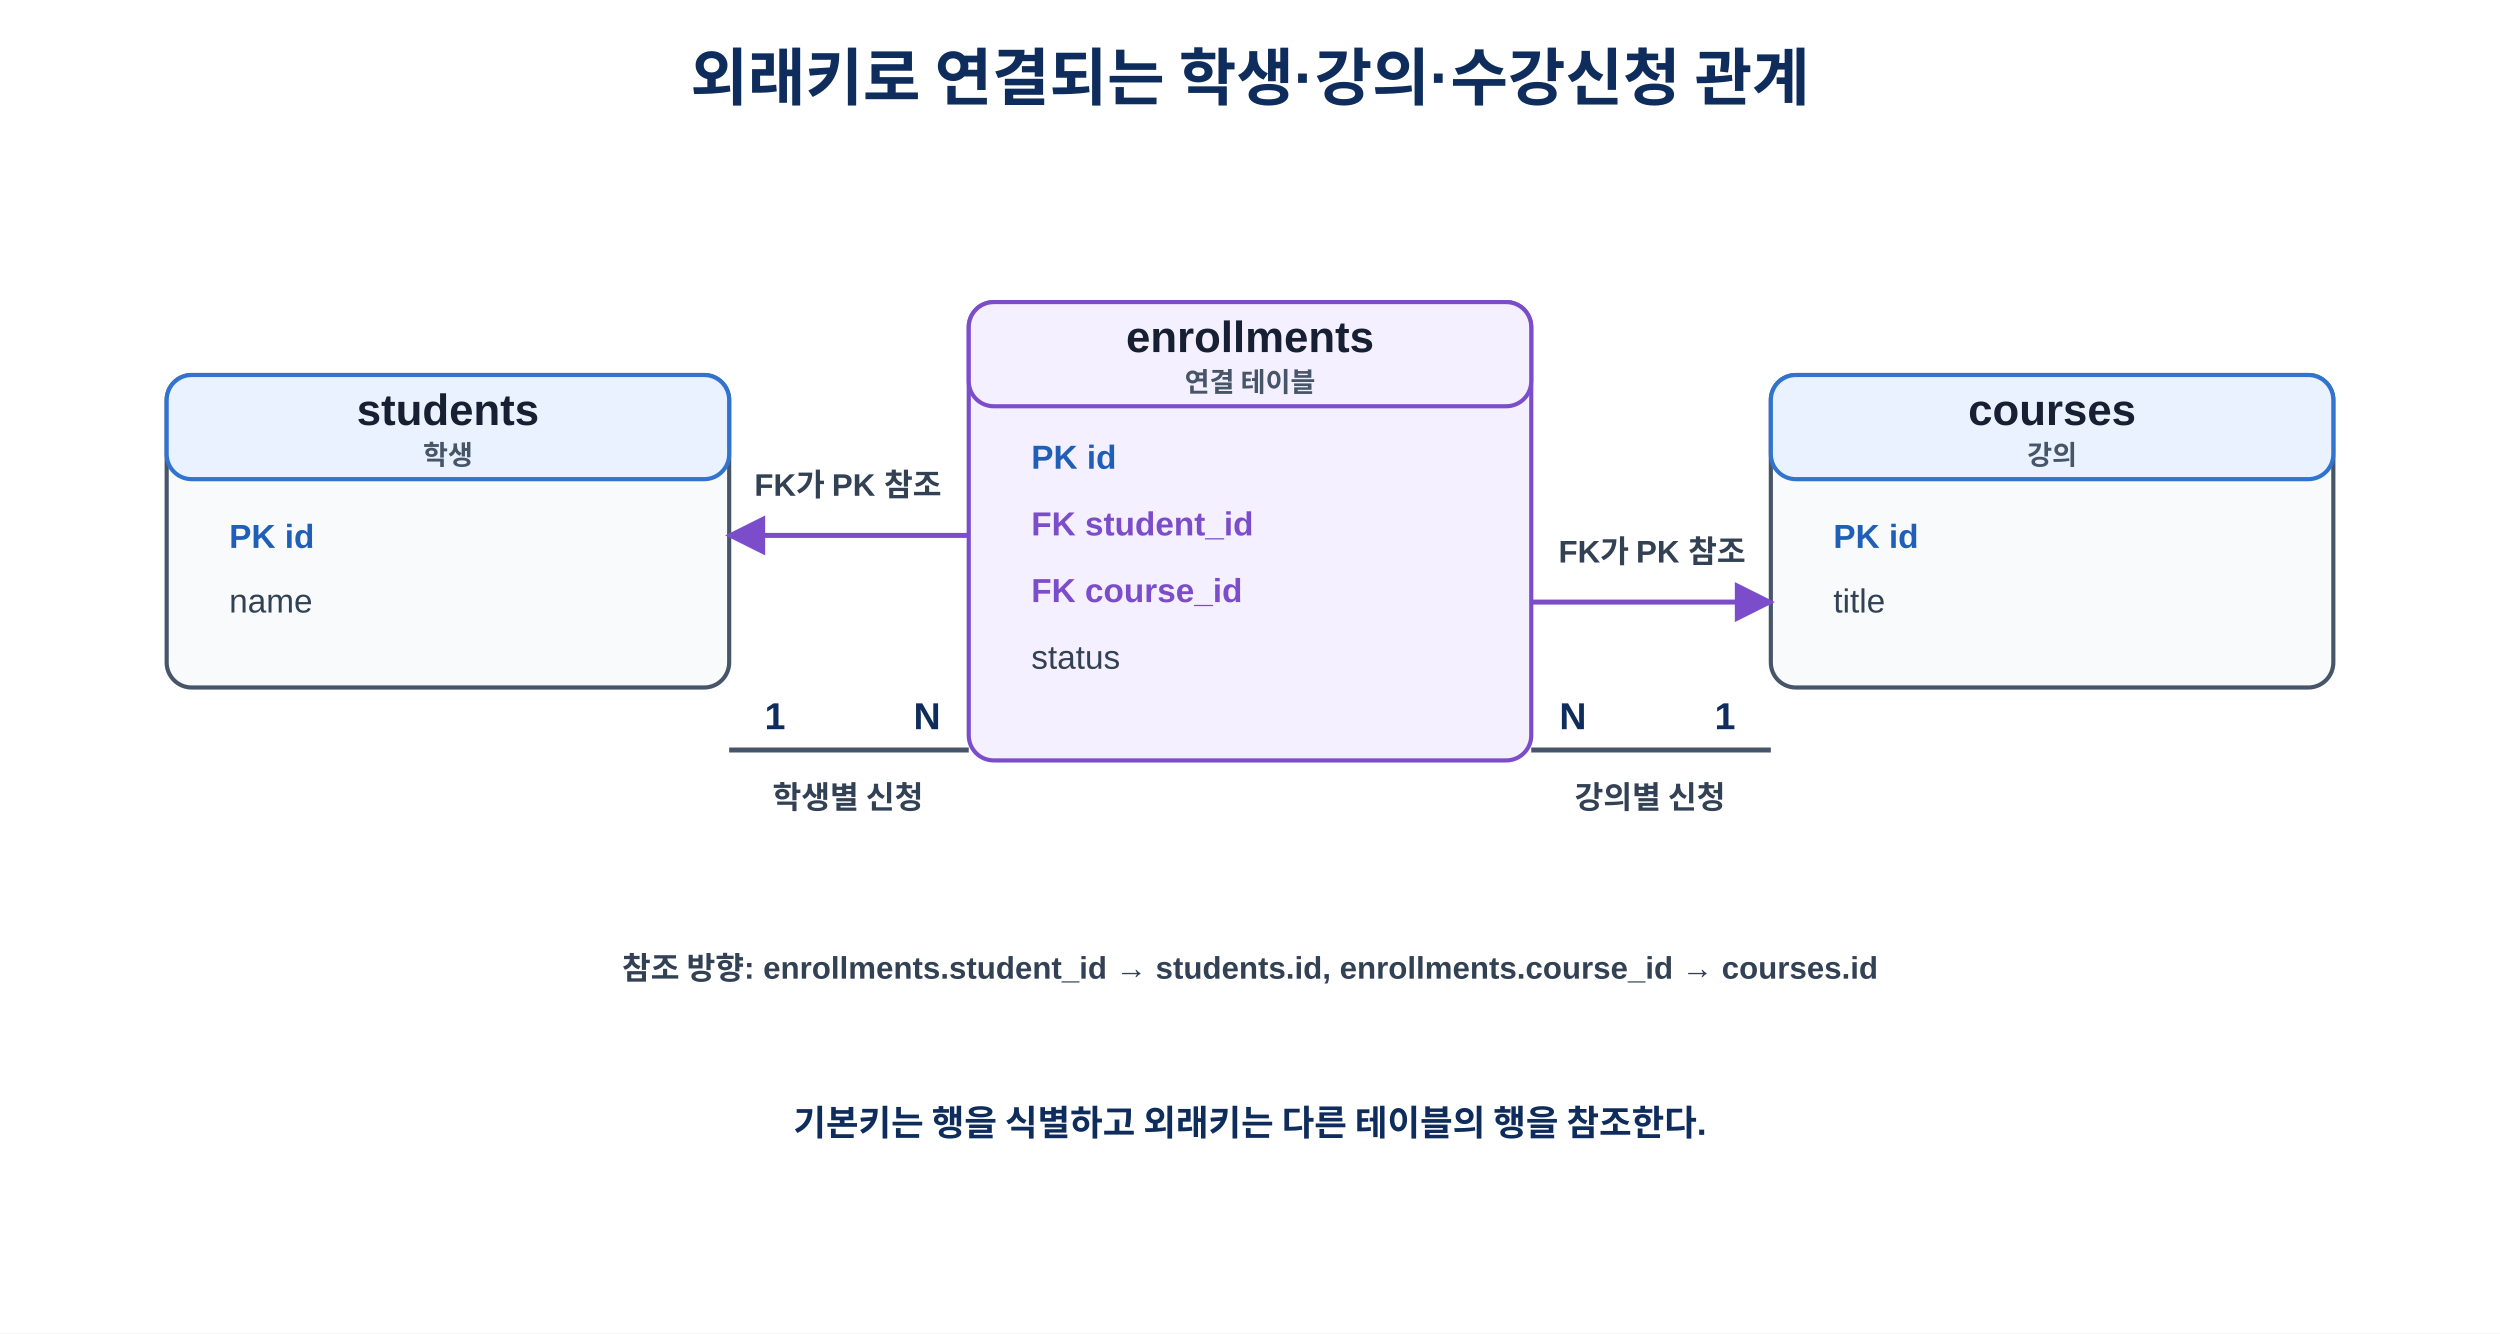
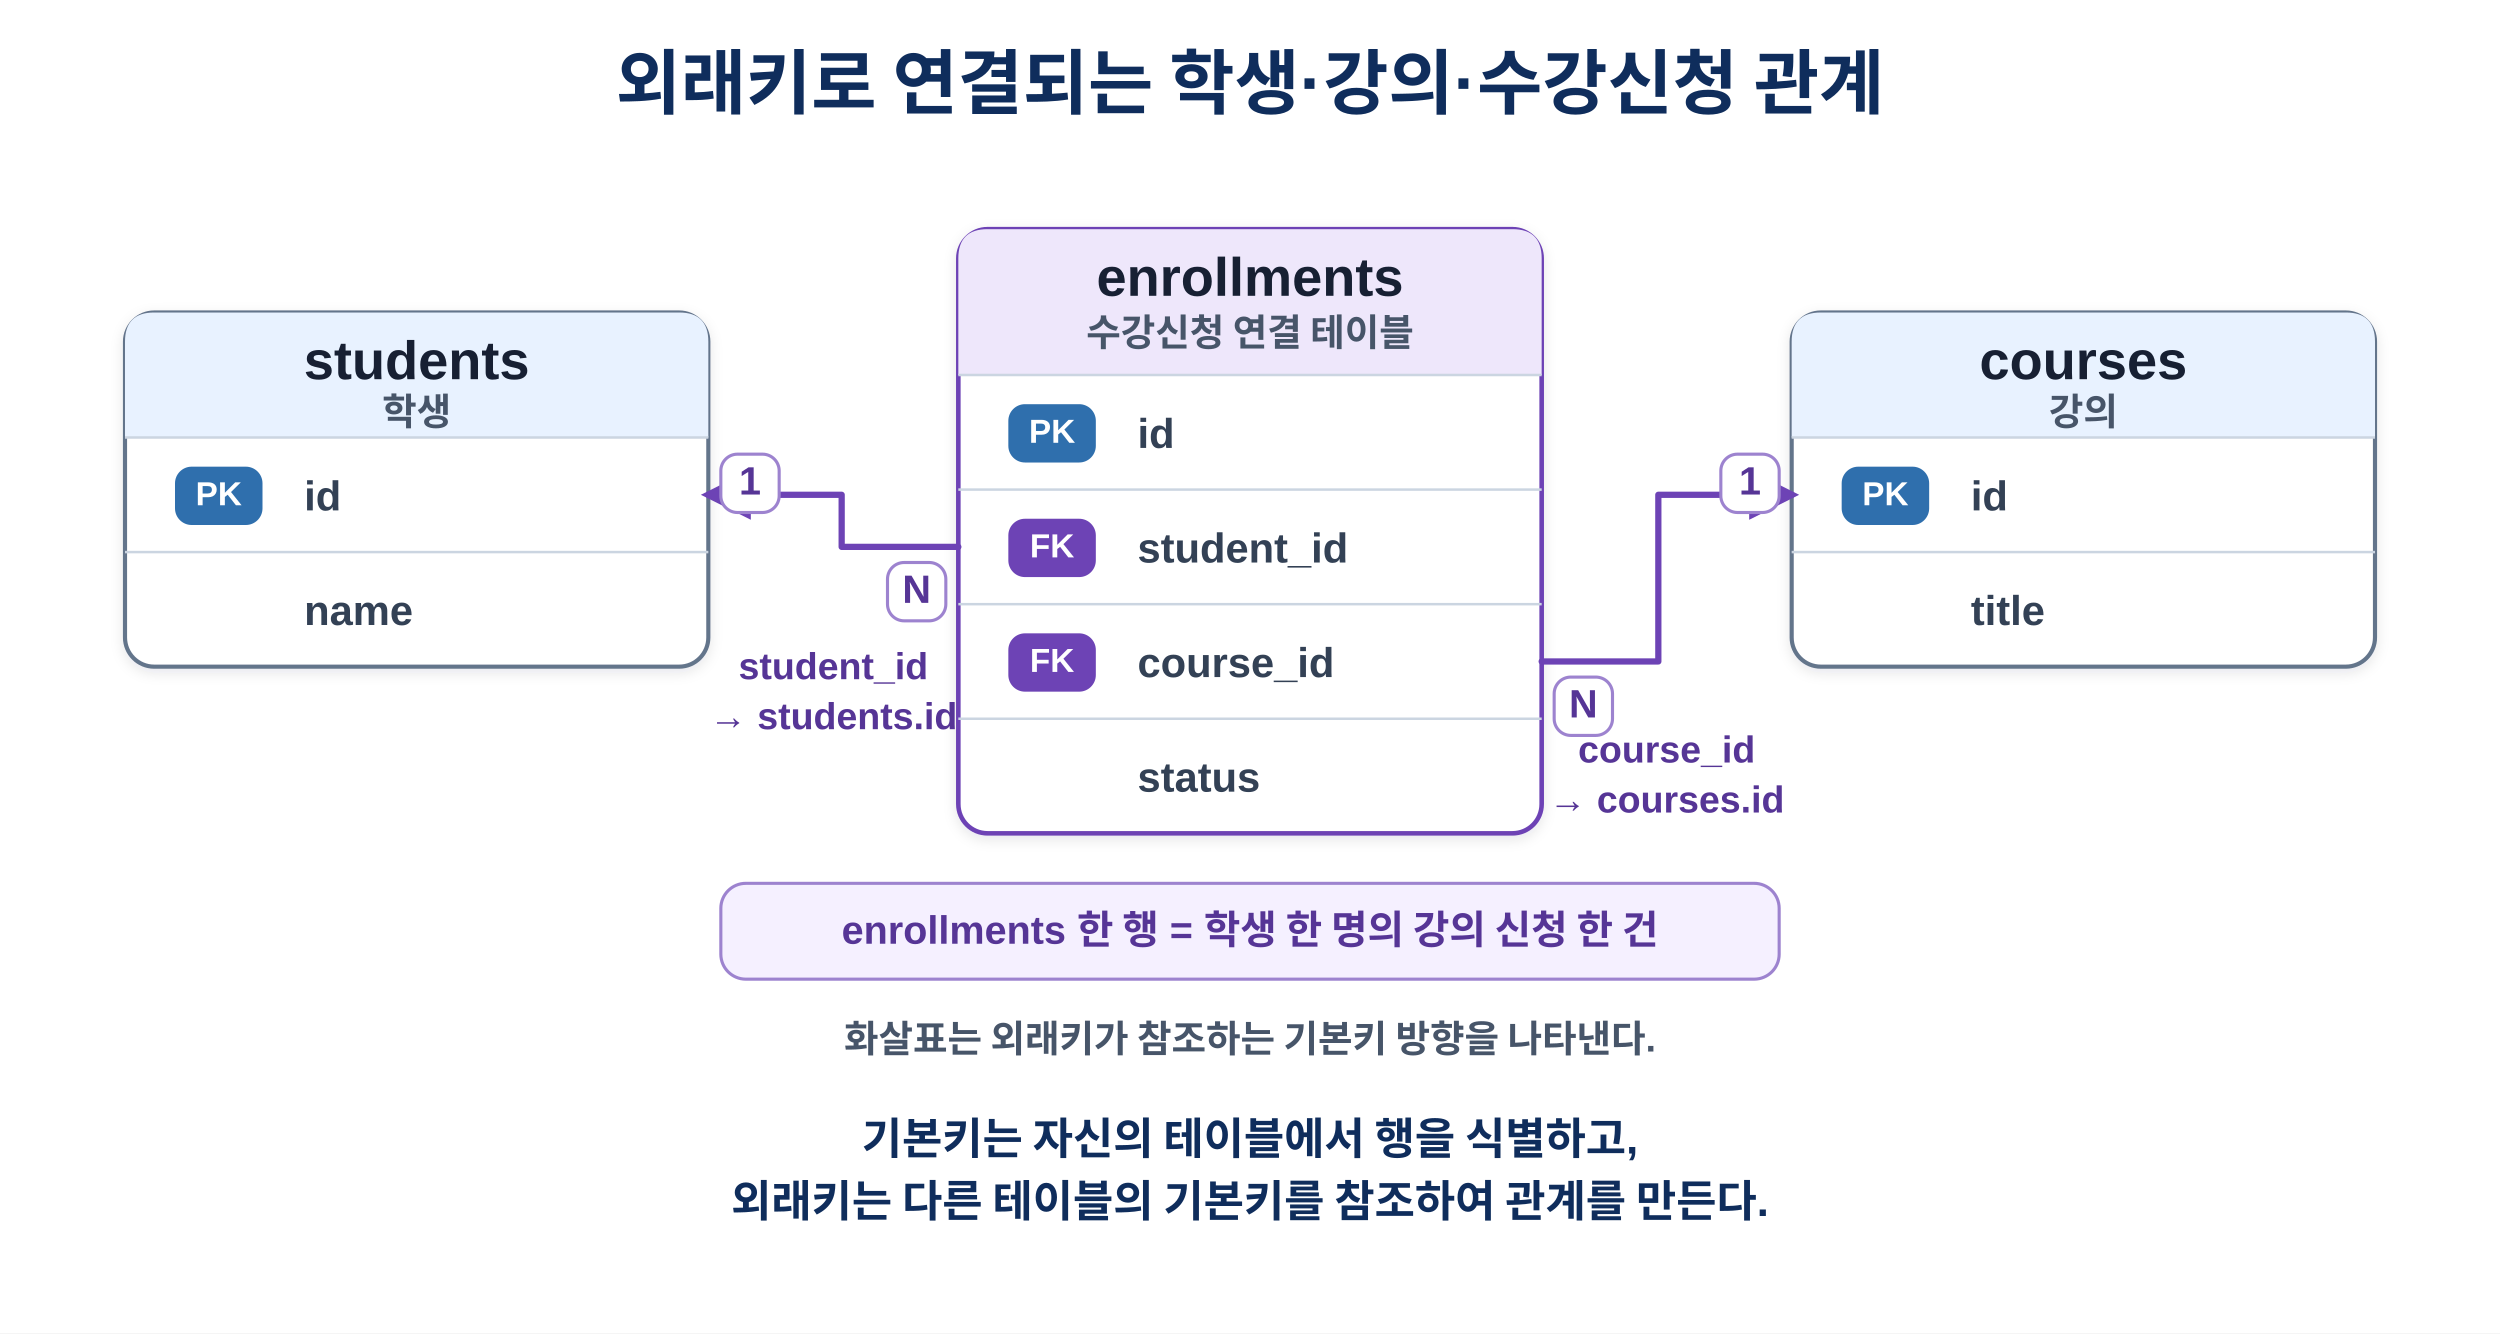
- <svg xmlns="http://www.w3.org/2000/svg" width="100%" viewBox="0 0 1200 640" role="img" aria-labelledby="title desc">
+ <svg xmlns="http://www.w3.org/2000/svg" width="100%" viewBox="0 0 1200 640" role="img" aria-labelledby="title desc" shape-rendering="geometricPrecision">
  <defs>
-     <marker id="arrow" viewBox="0 0 10 10" refX="9" refY="5" markerWidth="8" markerHeight="8" orient="auto">
-       <path d="M0 0L10 5L0 10Z" fill="#7c4dcb" />
+     <marker id="arrow" viewBox="0 0 10 10" refX="8.5" refY="5" markerWidth="8" markerHeight="8" orient="auto-start-reverse">
+       <path d="M0 0 L10 5 L0 10 Z" fill="#6d43b5" />
    </marker>
+     <filter id="shadow" x="-10%" y="-10%" width="120%" height="130%">
+       <feDropShadow dx="0" dy="2" stdDeviation="3" flood-color="#0f172a" flood-opacity="0.10" />
+     </filter>
    <style>
      text{font-family:"Malgun Gothic","Apple SD Gothic Neo","Noto Sans KR",Arial,sans-serif;fill:#172033}
-       .title{font-size:30px;font-weight:700;text-anchor:middle;fill:#0f2d5c}
-       .entity{fill:#f8fafc;stroke:#475569;stroke-width:2}
-       .head{fill:#e9f2fe;stroke:#3174d0;stroke-width:2}
-       .bridge{fill:#f5f0ff;stroke:#7c4dcb;stroke-width:2}
-       .name{font-size:21px;font-weight:700;text-anchor:middle}
-       .type{font-size:13px;font-weight:700;text-anchor:middle;fill:#475569}
-       .field{font-size:16px;fill:#334155}
-       .pk{font-size:16px;font-weight:700;fill:#1f5fb8}
-       .fk{font-size:16px;font-weight:700;fill:#7c4dcb}
-       .ref{stroke:#7c4dcb;stroke-width:2.4;fill:none;marker-end:url(#arrow)}
-       .rel{stroke:#475569;stroke-width:2.4;fill:none}
-       .card{font-size:18px;font-weight:700;text-anchor:middle;fill:#0f2d5c}
-       .label{font-size:15px;font-weight:700;text-anchor:middle;fill:#334155}
-       .note{font-size:17px;font-weight:700;text-anchor:middle;fill:#0f2d5c}
+       .title{font-size:34px;font-weight:700;text-anchor:middle;fill:#0f2d5c}
+       .card-outline{fill:#ffffff;stroke:#64748b;stroke-width:2}
+       .bridge-outline{fill:#ffffff;stroke:#6d43b5;stroke-width:2.2}
+       .entity-head{fill:#e8f2ff}
+       .bridge-head{fill:#eee7fb}
+       .divider{stroke:#cbd5e1;stroke-width:1.2}
+       .name{font-size:26px;font-weight:700;text-anchor:middle;fill:#172033}
+       .type{font-size:18px;font-weight:600;text-anchor:middle;fill:#475569}
+       .field{font-size:20px;font-weight:600;fill:#334155}
+       .badge-text{font-size:16px;font-weight:700;text-anchor:middle;dominant-baseline:middle;fill:#ffffff}
+       .pk-badge{fill:#2f6fad}
+       .fk-badge{fill:#6d43b5}
+       .ref{stroke:#6d43b5;stroke-width:3;fill:none;marker-end:url(#arrow);stroke-linecap:round;stroke-linejoin:round}
+       .ref-label{font-size:18px;font-weight:700;text-anchor:middle;fill:#563596}
+       .cardinality{font-size:19px;font-weight:700;text-anchor:middle;dominant-baseline:middle;fill:#563596}
+       .cardinality-box{fill:#ffffff;stroke:#9d83cf;stroke-width:1.5}
+       .bridge-note{font-size:19px;font-weight:700;text-anchor:middle;fill:#563596}
+       .direction-note{font-size:18px;font-weight:600;text-anchor:middle;fill:#475569}
+       .bottom-note{font-size:21px;font-weight:700;text-anchor:middle;fill:#0f2d5c}
    </style>
  </defs>
-   <rect width="1200" height="640" fill="#fff" />
-   <text x="600" y="48" class="title">외래키로 연결되는 학생·강의·수강신청 관계</text>
-   <rect x="80" y="180" width="270" height="150" rx="12" class="entity" />
-   <rect x="80" y="180" width="270" height="50" rx="12" class="head" />
-   <text x="215" y="204" class="name">students</text>
-   <text x="215" y="223" class="type">학생</text>
-   <text x="110" y="263" class="pk">PK id</text>
-   <text x="110" y="294" class="field">name</text>
-   <rect x="465" y="145" width="270" height="220" rx="12" class="bridge" />
-   <rect x="465" y="145" width="270" height="50" rx="12" class="bridge" />
-   <text x="600" y="169" class="name">enrollments</text>
-   <text x="600" y="188" class="type">연결 테이블</text>
-   <text x="495" y="225" class="pk">PK id</text>
-   <text x="495" y="257" class="fk">FK student_id</text>
-   <text x="495" y="289" class="fk">FK course_id</text>
-   <text x="495" y="321" class="field">status</text>
-   <rect x="850" y="180" width="270" height="150" rx="12" class="entity" />
-   <rect x="850" y="180" width="270" height="50" rx="12" class="head" />
-   <text x="985" y="204" class="name">courses</text>
-   <text x="985" y="223" class="type">강의</text>
-   <text x="880" y="263" class="pk">PK id</text>
-   <text x="880" y="294" class="field">title</text>
-   <path d="M465 257H350" class="ref" />
-   <text x="407" y="238" class="label">FK가 PK 참조</text>
-   <path d="M735 289H850" class="ref" />
-   <text x="793" y="270" class="label">FK가 PK 참조</text>
-   <path d="M350 360H465" class="rel" />
-   <text x="372" y="350" class="card">1</text>
-   <text x="445" y="350" class="card">N</text>
-   <text x="407" y="388" class="label">학생별 신청</text>
-   <path d="M735 360H850" class="rel" />
-   <text x="755" y="350" class="card">N</text>
-   <text x="828" y="350" class="card">1</text>
-   <text x="792" y="388" class="label">강의별 신청</text>
-   <text x="600" y="470" class="label">참조 방향: enrollments.student_id → students.id, enrollments.course_id → courses.id</text>
-   <text x="600" y="545" class="note">기본키는 행을 식별하고 외래키는 다른 테이블의 행을 참조한다.</text>
+   <rect width="1200" height="640" fill="#ffffff" />
+   <text x="600" y="52" class="title">외래키로 연결되는 학생·강의·수강신청 관계</text>
+   <g filter="url(#shadow)">
+     <rect x="60" y="150" width="280" height="170" rx="14" class="card-outline" />
+     <path d="M60 164 Q60 150 74 150 H326 Q340 150 340 164 V210 H60 Z" class="entity-head" />
+     <line x1="60" y1="210" x2="340" y2="210" class="divider" />
+     <line x1="60" y1="265" x2="340" y2="265" class="divider" />
+   </g>
+   <text x="200" y="182" class="name">students</text>
+   <text x="200" y="204" class="type">학생</text>
+   <rect x="84" y="224" width="42" height="28" rx="8" class="pk-badge" />
+   <text x="105" y="238" class="badge-text">PK</text>
+   <text x="146" y="245" class="field">id</text>
+   <text x="146" y="300" class="field">name</text>
+   <g filter="url(#shadow)">
+     <rect x="460" y="110" width="280" height="290" rx="14" class="bridge-outline" />
+     <path d="M460 124 Q460 110 474 110 H726 Q740 110 740 124 V180 H460 Z" class="bridge-head" />
+     <line x1="460" y1="180" x2="740" y2="180" class="divider" />
+     <line x1="460" y1="235" x2="740" y2="235" class="divider" />
+     <line x1="460" y1="290" x2="740" y2="290" class="divider" />
+     <line x1="460" y1="345" x2="740" y2="345" class="divider" />
+   </g>
+   <text x="600" y="142" class="name">enrollments</text>
+   <text x="600" y="166" class="type">수강신청 연결 테이블</text>
+   <rect x="484" y="194" width="42" height="28" rx="8" class="pk-badge" />
+   <text x="505" y="208" class="badge-text">PK</text>
+   <text x="546" y="215" class="field">id</text>
+   <rect x="484" y="249" width="42" height="28" rx="8" class="fk-badge" />
+   <text x="505" y="263" class="badge-text">FK</text>
+   <text x="546" y="270" class="field">student_id</text>
+   <rect x="484" y="304" width="42" height="28" rx="8" class="fk-badge" />
+   <text x="505" y="318" class="badge-text">FK</text>
+   <text x="546" y="325" class="field">course_id</text>
+   <text x="546" y="380" class="field">status</text>
+   <g filter="url(#shadow)">
+     <rect x="860" y="150" width="280" height="170" rx="14" class="card-outline" />
+     <path d="M860 164 Q860 150 874 150 H1126 Q1140 150 1140 164 V210 H860 Z" class="entity-head" />
+     <line x1="860" y1="210" x2="1140" y2="210" class="divider" />
+     <line x1="860" y1="265" x2="1140" y2="265" class="divider" />
+   </g>
+   <text x="1000" y="182" class="name">courses</text>
+   <text x="1000" y="204" class="type">강의</text>
+   <rect x="884" y="224" width="42" height="28" rx="8" class="pk-badge" />
+   <text x="905" y="238" class="badge-text">PK</text>
+   <text x="946" y="245" class="field">id</text>
+   <text x="946" y="300" class="field">title</text>
+   <path d="M460 262.5 H404 V237.5 H340" class="ref" />
+   <rect x="346" y="218" width="28" height="28" rx="8" class="cardinality-box" />
+   <text x="360" y="232" class="cardinality">1</text>
+   <rect x="426" y="270" width="28" height="28" rx="8" class="cardinality-box" />
+   <text x="440" y="284" class="cardinality">N</text>
+   <text x="400" y="326" class="ref-label">student_id</text>
+   <text x="400" y="350" class="ref-label">→ students.id</text>
+   <path d="M740 317.5 H796 V237.5 H860" class="ref" />
+   <rect x="746" y="325" width="28" height="28" rx="8" class="cardinality-box" />
+   <text x="760" y="339" class="cardinality">N</text>
+   <rect x="826" y="218" width="28" height="28" rx="8" class="cardinality-box" />
+   <text x="840" y="232" class="cardinality">1</text>
+   <text x="800" y="366" class="ref-label">course_id</text>
+   <text x="800" y="390" class="ref-label">→ courses.id</text>
+   <rect x="346" y="424" width="508" height="46" rx="12" fill="#f5f0ff" stroke="#9d83cf" stroke-width="1.5" />
+   <text x="600" y="453" class="bridge-note">enrollments 한 행 = 학생 한 명의 강의 신청 한 건</text>
+   <text x="600" y="505" class="direction-note">화살표는 외래키가 참조하는 기본키 방향을 나타낸다.</text>
+   <text x="600" y="554" class="bottom-note">기본키는 자신의 테이블에서 행을 식별하고,</text>
+   <text x="600" y="584" class="bottom-note">외래키는 다른 테이블의 기본키를 참조하여 관계를 만든다.</text>
</svg>
